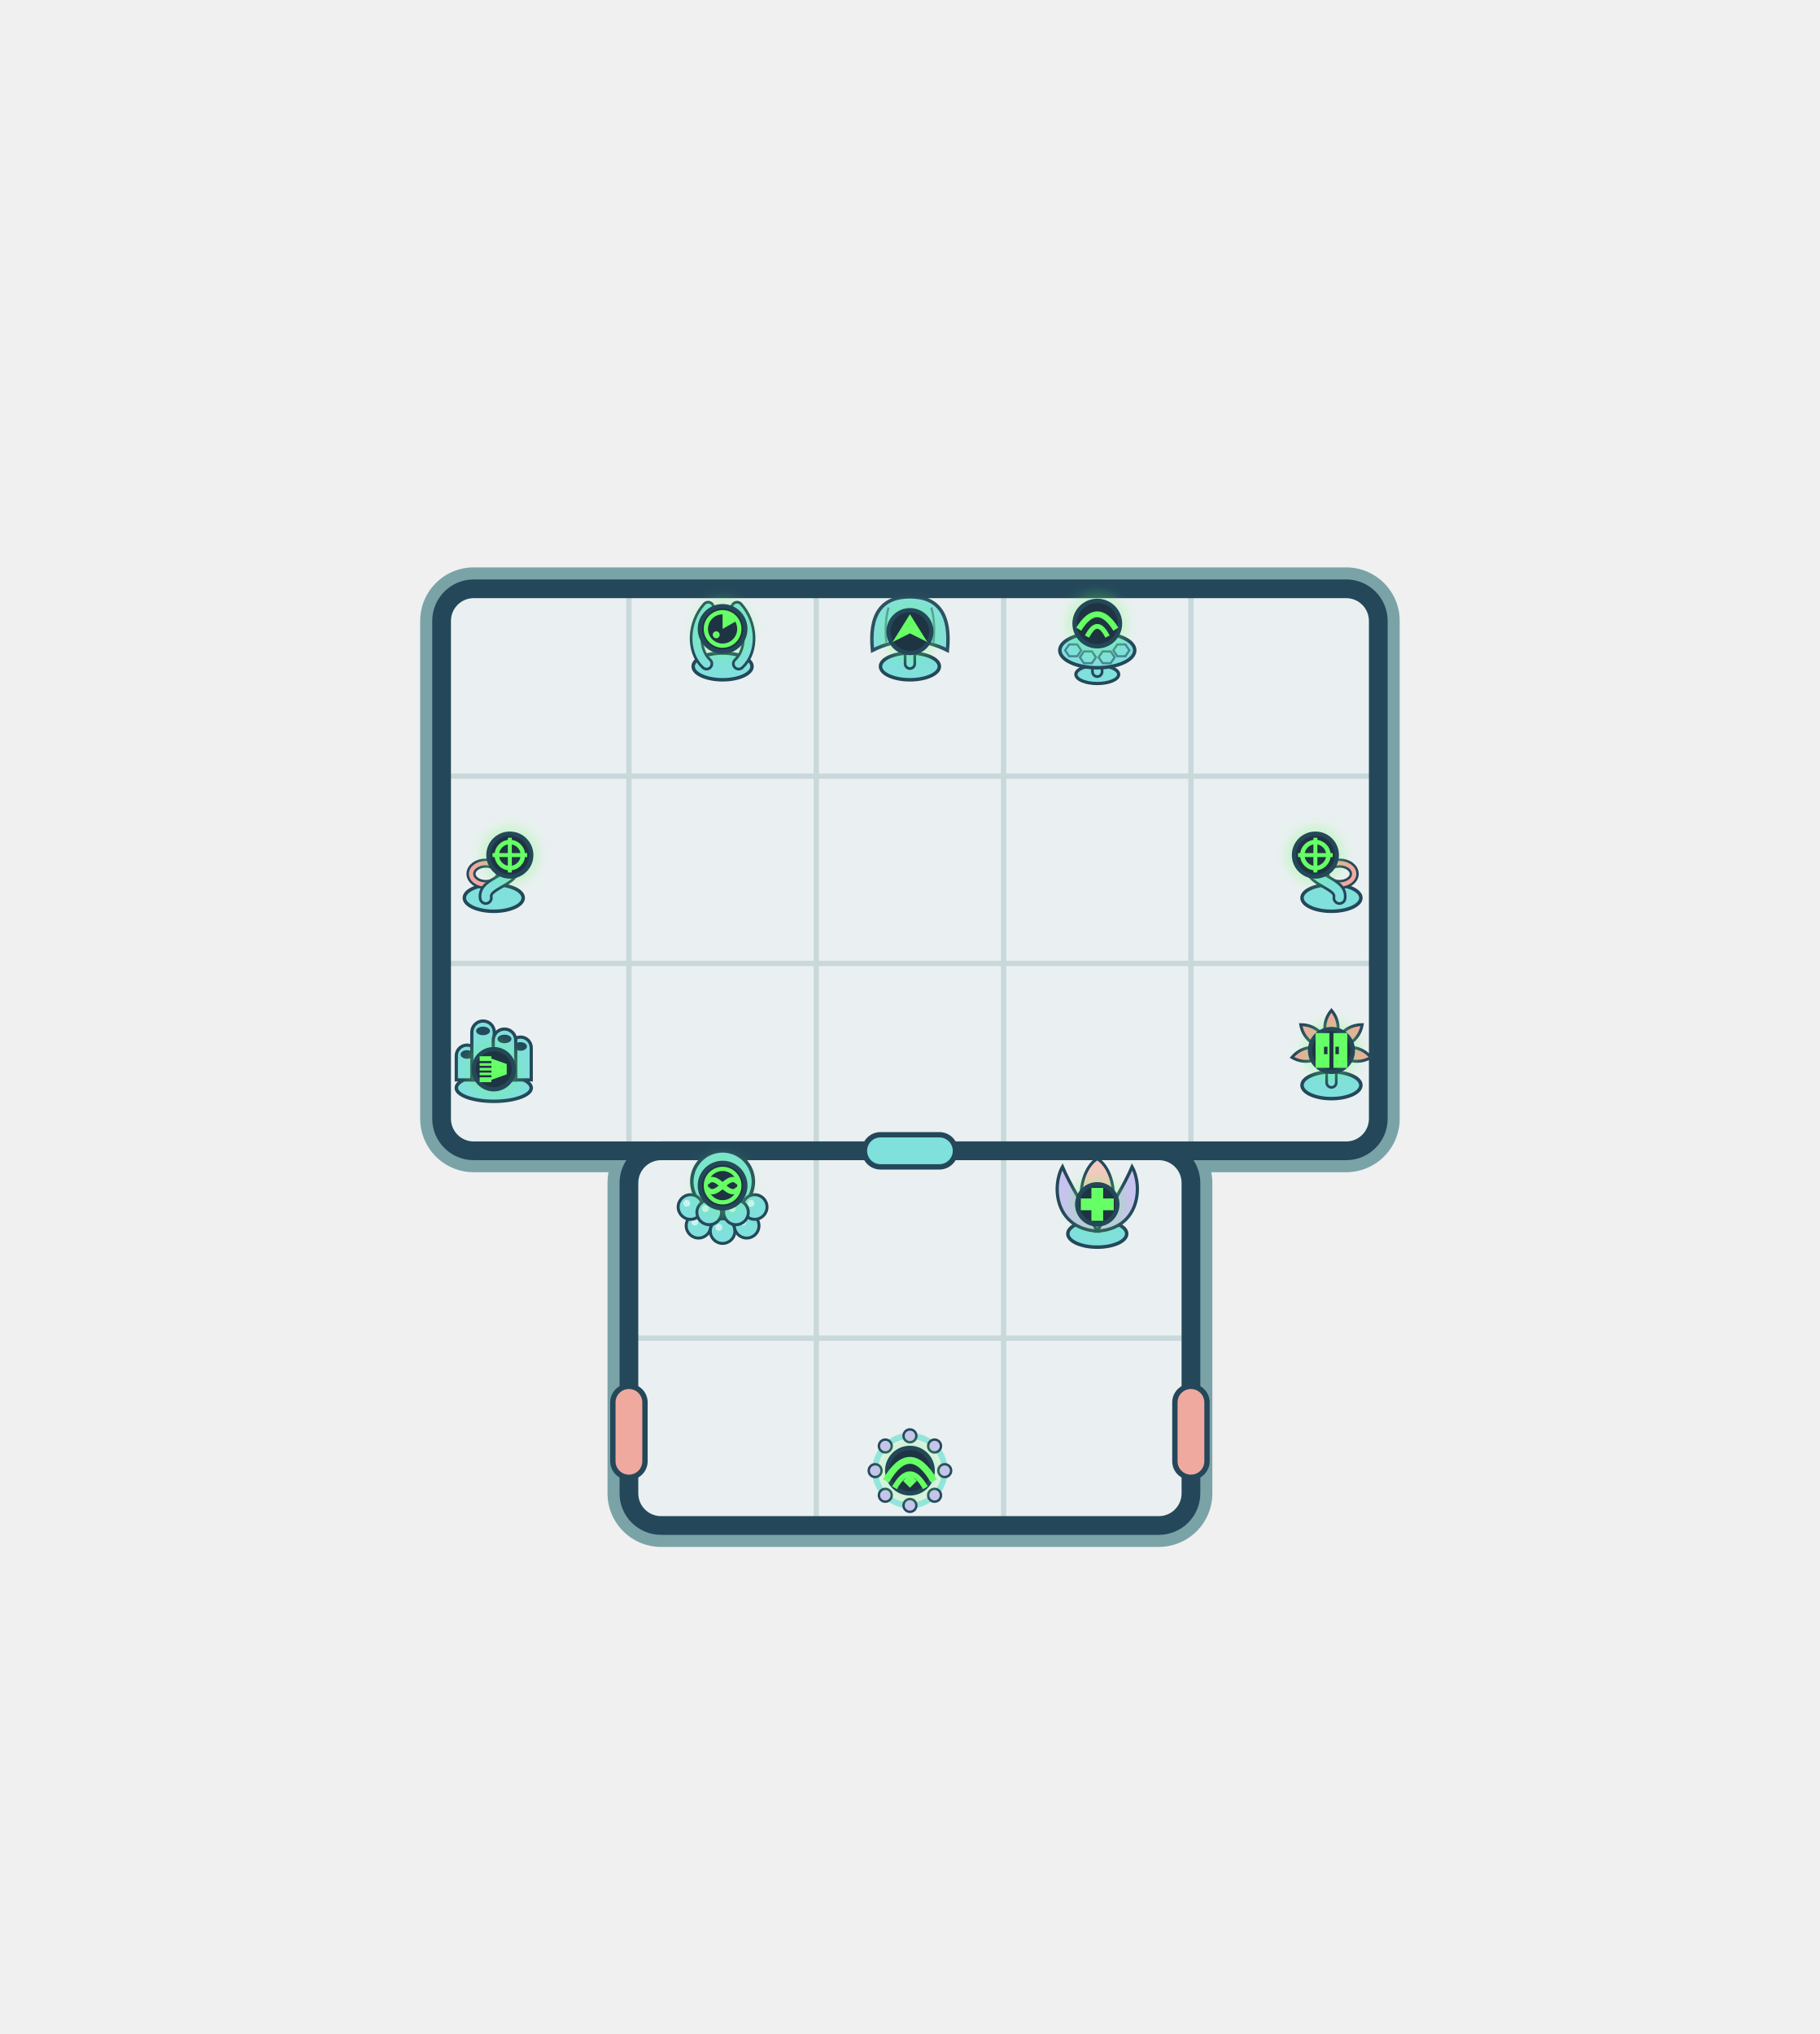
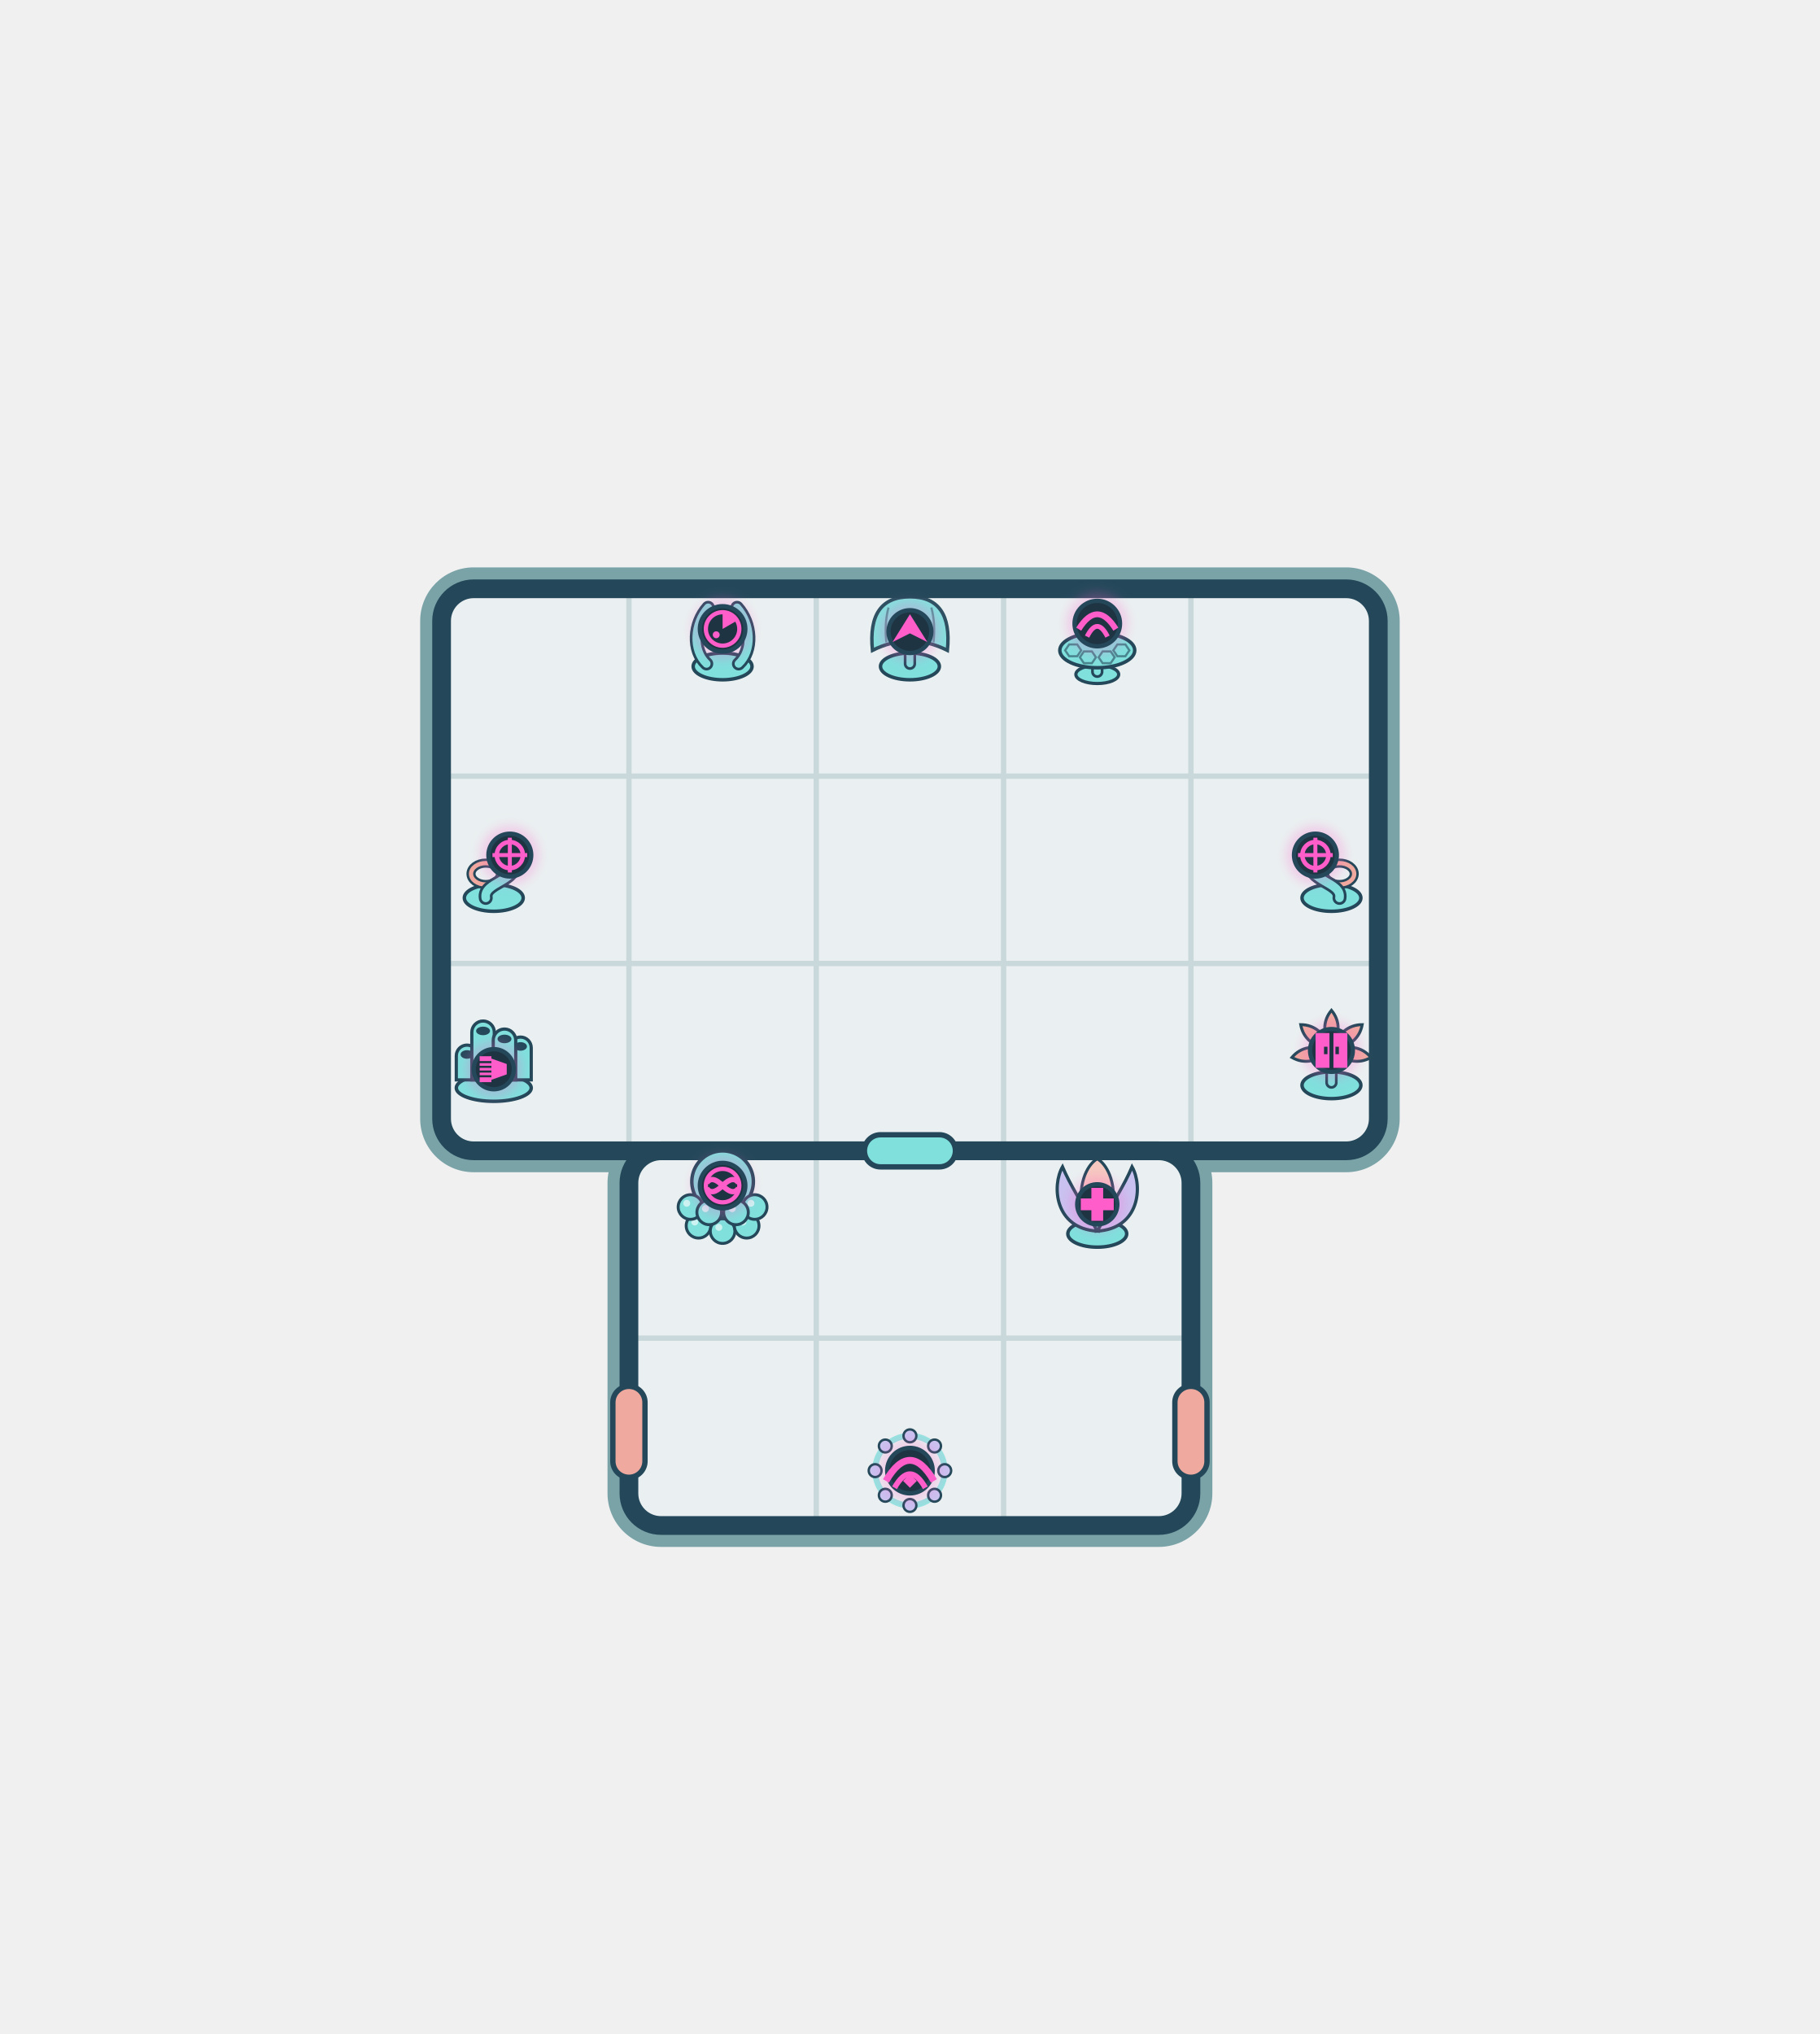
<svg xmlns="http://www.w3.org/2000/svg" viewBox="0 0 340 380" width="340" height="380">
  <defs>
    <linearGradient id="tw-nacre" x1="0" y1="0" x2="1" y2="1">
      <stop offset="0" stop-color="#eef2f3" />
      <stop offset=".45" stop-color="#7fe0dc" />
      <stop offset=".8" stop-color="#b9b2e6" />
      <stop offset="1" stop-color="#3aa9a6" />
    </linearGradient>
    <filter id="tw-glow" x="-100%" y="-100%" width="300%" height="300%">
      <feGaussianBlur stdDeviation="2" />
    </filter>
  </defs>
  <rect x="78.5" y="106" width="183" height="113" rx="10" fill="#7aa3a8" />
  <rect x="113.5" y="211" width="113" height="78" rx="10" fill="#7aa3a8" />
  <rect x="82.5" y="110" width="175" height="105" rx="6" fill="#eaf0f1" />
  <line x1="117.5" y1="110" x2="117.5" y2="215" stroke="#c9d8db" />
  <line x1="152.5" y1="110" x2="152.5" y2="215" stroke="#c9d8db" />
  <line x1="187.5" y1="110" x2="187.5" y2="215" stroke="#c9d8db" />
  <line x1="222.5" y1="110" x2="222.5" y2="215" stroke="#c9d8db" />
  <line x1="82.5" y1="145" x2="257.5" y2="145" stroke="#c9d8db" />
  <line x1="82.5" y1="180" x2="257.5" y2="180" stroke="#c9d8db" />
  <rect x="82.5" y="110" width="175" height="105" rx="6" fill="none" stroke="#24485a" stroke-width="3.5" />
  <rect x="117.5" y="215" width="105" height="70" rx="6" fill="#eaf0f1" />
  <line x1="152.5" y1="215" x2="152.5" y2="285" stroke="#c9d8db" />
  <line x1="187.5" y1="215" x2="187.5" y2="285" stroke="#c9d8db" />
  <line x1="117.5" y1="250" x2="222.5" y2="250" stroke="#c9d8db" />
  <rect x="117.5" y="215" width="105" height="70" rx="6" fill="none" stroke="#24485a" stroke-width="3.5" />
  <rect x="161.5" y="212" width="17" height="6" rx="3" fill="#7fe0dc" stroke="#24485a" stroke-width="1" />
  <rect x="114.5" y="259" width="6" height="17" rx="3" fill="#f0a99f" stroke="#24485a" stroke-width="1" />
  <rect x="219.5" y="259" width="6" height="17" rx="3" fill="#f0a99f" stroke="#24485a" stroke-width="1" />
  <g transform="translate(135.0,111.5) scale(0.5) translate(-135.0,-112)">
    <g class="system" data-name="Sensors">
      <ellipse cx="135.0" cy="138" rx="11" ry="5" fill="#7fe0dc" stroke="#24485a" stroke-width="1.3" />
      <path d="M129.0,137 C123.6,132 124.2,122 129.6,116" fill="none" stroke="#24485a" stroke-width="5" stroke-linecap="round" />
      <path d="M129.0,137 C123.6,132 124.2,122 129.6,116" fill="none" stroke="#7fe0dc" stroke-width="3" stroke-linecap="round" />
      <path d="M141.0,137 C146.4,132 145.8,122 140.4,116" fill="none" stroke="#24485a" stroke-width="5" stroke-linecap="round" />
      <path d="M141.0,137 C146.4,132 145.8,122 140.4,116" fill="none" stroke="#7fe0dc" stroke-width="3" stroke-linecap="round" />
-       <circle cx="135.0" cy="124" r="11.5" fill="#66ff66" opacity=".25" filter="url(#tw-glow)" />
+       <circle cx="135.0" cy="124" r="11.5" fill="#ff5eca" opacity=".25" filter="url(#tw-glow)" />
      <circle cx="135.0" cy="124" r="8.5" fill="#1f3442" stroke="#24485a" stroke-width="1.6" />
    </g>
  </g>
  <g transform="translate(135.0,117.5) scale(0.496) translate(-135.0,-117.5)">
-     <circle cx="135.0" cy="117.5" r="6.3" fill="none" stroke="#66ff66" stroke-width="1.6" />
-     <path d="M135.0,117.5 L135.0,111.2 A6.3,6.3 0 0 1 140.46,114.35 Z" fill="#66ff66" />
-     <circle cx="132.6" cy="119.7" r="1.3" fill="#66ff66" />
+     <circle cx="135.0" cy="117.5" r="6.3" fill="none" stroke="#ff5eca" stroke-width="1.6" />
+     <path d="M135.0,117.5 L135.0,111.2 A6.3,6.3 0 0 1 140.46,114.35 Z" fill="#ff5eca" />
+     <circle cx="132.6" cy="119.7" r="1.3" fill="#ff5eca" />
  </g>
  <g transform="translate(170.0,111.5) scale(0.5) translate(-170.0,-112)">
    <g class="system" data-name="Piloting">
      <ellipse cx="170.0" cy="138" rx="11" ry="5" fill="#7fe0dc" stroke="#24485a" stroke-width="1.3" />
      <path d="M156.0,132 Q154.0,112 170.0,112 Q186.0,112 184.0,132 Q170.0,125 156.0,132 Z" fill="#7fe0dc" stroke="#24485a" stroke-width="1.3" opacity=".95" />
      <path d="M162.0,116 Q160.4,122 161.2,129" fill="none" stroke="#24485a" stroke-width=".8" opacity=".5" />
      <path d="M178.0,116 Q179.6,122 178.8,129" fill="none" stroke="#24485a" stroke-width=".8" opacity=".5" />
      <path d="M170.0,137 L170.0,130" fill="none" stroke="#24485a" stroke-width="4.6" stroke-linecap="round" />
      <path d="M170.0,137 L170.0,130" fill="none" stroke="#7fe0dc" stroke-width="2.6" stroke-linecap="round" />
-       <circle cx="170.0" cy="125" r="11" fill="#66ff66" opacity=".25" filter="url(#tw-glow)" />
+       <circle cx="170.0" cy="125" r="11" fill="#ff5eca" opacity=".25" filter="url(#tw-glow)" />
      <circle cx="170.0" cy="125" r="8" fill="#1f3442" stroke="#24485a" stroke-width="1.6" />
    </g>
  </g>
  <g transform="translate(170.0,118.0) scale(0.464) translate(-170.0,-118.0)">
-     <path d="M163.0,122.2 L170.0,111.0 L177.0,122.2 L170.0,118.7 Z" fill="#66ff66" />
+     <path d="M163.0,122.2 L170.0,111.0 L177.0,122.2 L170.0,118.7 Z" fill="#ff5eca" />
  </g>
  <g transform="translate(205.0,111.5) scale(0.5) translate(-205.0,-112)">
    <g class="system" data-name="Shields">
      <ellipse cx="205.0" cy="141" rx="8" ry="3.4" fill="#7fe0dc" stroke="#24485a" stroke-width="1.2" />
      <path d="M205.0,140 L205.0,136" fill="none" stroke="#24485a" stroke-width="4.6" stroke-linecap="round" />
      <path d="M205.0,140 L205.0,136" fill="none" stroke="#7fe0dc" stroke-width="2.6" stroke-linecap="round" />
      <ellipse cx="205.0" cy="132" rx="14" ry="6.5" fill="#7fe0dc" stroke="#24485a" stroke-width="1.3" />
      <path d="M193.0,132 l1.5,-2.2 h3 l1.5,2.2 l-1.5,2.2 h-3 Z" fill="none" stroke="#24485a" stroke-width=".8" opacity=".6" />
      <path d="M211.0,132 l1.5,-2.2 h3 l1.5,2.2 l-1.5,2.2 h-3 Z" fill="none" stroke="#24485a" stroke-width=".8" opacity=".6" />
      <path d="M198.5,134.6 l1.5,-2.2 h3 l1.5,2.2 l-1.5,2.2 h-3 Z" fill="none" stroke="#24485a" stroke-width=".8" opacity=".6" />
      <path d="M205.5,134.6 l1.5,-2.2 h3 l1.5,2.2 l-1.5,2.2 h-3 Z" fill="none" stroke="#24485a" stroke-width=".8" opacity=".6" />
-       <circle cx="205.0" cy="122" r="11.5" fill="#66ff66" opacity=".25" filter="url(#tw-glow)" />
+       <circle cx="205.0" cy="122" r="11.5" fill="#ff5eca" opacity=".25" filter="url(#tw-glow)" />
      <circle cx="205.0" cy="122" r="8.5" fill="#1f3442" stroke="#24485a" stroke-width="1.6" />
    </g>
  </g>
  <g transform="translate(205.0,116.5) scale(0.496) translate(-205.0,-116.5)">
-     <path d="M198.0,118.6 Q205.0,107.4 212.0,118.6" fill="none" stroke="#66ff66" stroke-width="2.2" />
-     <path d="M201.15,121.4 Q205.0,113.7 208.85,121.4" fill="none" stroke="#66ff66" stroke-width="1.8" />
+     <path d="M198.0,118.6 Q205.0,107.4 212.0,118.6" fill="none" stroke="#ff5eca" stroke-width="2.2" />
+     <path d="M201.15,121.4 Q205.0,113.7 208.85,121.4" fill="none" stroke="#ff5eca" stroke-width="1.8" />
  </g>
  <g transform="translate(84.0,162.5) scale(0.5) translate(-83.5,-162.5)">
    <g class="system" data-name="Weapons A">
      <ellipse cx="100.0" cy="173" rx="11" ry="5" fill="#7fe0dc" stroke="#24485a" stroke-width="1.3" />
      <ellipse cx="97.0" cy="164" rx="5.5" ry="4" fill="none" stroke="#24485a" stroke-width="3.4" />
      <ellipse cx="97.0" cy="164" rx="5.5" ry="4" fill="none" stroke="#f0a99f" stroke-width="1.6" />
      <path d="M97.0,173 C96.0,167 109.0,167 108.0,159" fill="none" stroke="#24485a" stroke-width="5.2" stroke-linecap="round" />
      <path d="M97.0,173 C96.0,167 109.0,167 108.0,159" fill="none" stroke="#7fe0dc" stroke-width="3.2" stroke-linecap="round" />
-       <circle cx="106.0" cy="157" r="11" fill="#66ff66" opacity=".25" filter="url(#tw-glow)" />
+       <circle cx="106.0" cy="157" r="11" fill="#ff5eca" opacity=".25" filter="url(#tw-glow)" />
      <circle cx="106.0" cy="157" r="8" fill="#1f3442" stroke="#24485a" stroke-width="1.6" />
    </g>
  </g>
  <g transform="translate(95.25,159.75) scale(0.464) translate(-95.25,-159.75)">
-     <circle cx="95.25" cy="159.75" r="5.25" fill="none" stroke="#66ff66" stroke-width="1.8" />
-     <path d="M88.25,159.75 H102.25 M95.25,152.75 V166.75" stroke="#66ff66" stroke-width="1.6" />
+     <circle cx="95.25" cy="159.75" r="5.25" fill="none" stroke="#ff5eca" stroke-width="1.8" />
+     <path d="M88.25,159.75 H102.25 M95.25,152.75 V166.75" stroke="#ff5eca" stroke-width="1.6" />
  </g>
  <g transform="translate(256.0,162.5) scale(0.5) translate(-254.5,-162.5)">
    <g transform="translate(480.0,0) scale(-1,1)">
      <g class="system" data-name="Weapons B">
        <ellipse cx="240.0" cy="173" rx="11" ry="5" fill="#7fe0dc" stroke="#24485a" stroke-width="1.3" />
        <ellipse cx="237.0" cy="164" rx="5.5" ry="4" fill="none" stroke="#24485a" stroke-width="3.4" />
        <ellipse cx="237.0" cy="164" rx="5.5" ry="4" fill="none" stroke="#f0a99f" stroke-width="1.6" />
        <path d="M237.0,173 C236.0,167 249.0,167 248.0,159" fill="none" stroke="#24485a" stroke-width="5.2" stroke-linecap="round" />
        <path d="M237.0,173 C236.0,167 249.0,167 248.0,159" fill="none" stroke="#7fe0dc" stroke-width="3.2" stroke-linecap="round" />
-         <circle cx="246.0" cy="157" r="11" fill="#66ff66" opacity=".25" filter="url(#tw-glow)" />
+         <circle cx="246.0" cy="157" r="11" fill="#ff5eca" opacity=".25" filter="url(#tw-glow)" />
        <circle cx="246.0" cy="157" r="8" fill="#1f3442" stroke="#24485a" stroke-width="1.6" />
      </g>
    </g>
  </g>
  <g transform="translate(245.75,159.75) scale(0.464) translate(-245.75,-159.75)">
-     <circle cx="245.75" cy="159.75" r="5.25" fill="none" stroke="#66ff66" stroke-width="1.8" />
-     <path d="M238.75,159.75 H252.75 M245.75,152.75 V166.75" stroke="#66ff66" stroke-width="1.6" />
+     <circle cx="245.75" cy="159.75" r="5.25" fill="none" stroke="#ff5eca" stroke-width="1.8" />
+     <path d="M238.75,159.75 H252.75 M245.75,152.75 V166.75" stroke="#ff5eca" stroke-width="1.6" />
  </g>
  <g transform="translate(84.0,197.5) scale(0.5) translate(-83.5,-197.5)">
    <g class="system" data-name="Engines">
      <ellipse cx="100.0" cy="209" rx="14" ry="5" fill="#7fe0dc" stroke="#24485a" stroke-width="1.3" />
      <path d="M86.0,206 L86.0,197 A4,4 0 0 1 94.0,197 L94.0,206 Z" fill="#7fe0dc" stroke="#24485a" stroke-width="1.2" />
      <ellipse cx="90.0" cy="196.5" rx="2.4" ry="1.6" fill="#24485a" />
      <path d="M106.0,206 L106.0,194 A4,4 0 0 1 114.0,194 L114.0,206 Z" fill="#7fe0dc" stroke="#24485a" stroke-width="1.2" />
      <ellipse cx="110.0" cy="193.5" rx="2.4" ry="1.6" fill="#24485a" />
      <path d="M91.8,206 L91.8,188.2 A4.2,4.2 0 0 1 100.2,188.2 L100.2,206 Z" fill="#7fe0dc" stroke="#24485a" stroke-width="1.2" />
      <ellipse cx="96.0" cy="187.7" rx="2.6" ry="1.6" fill="#24485a" />
      <path d="M99.8,206 L99.8,191.2 A4.2,4.2 0 0 1 108.2,191.2 L108.2,206 Z" fill="#7fe0dc" stroke="#24485a" stroke-width="1.2" />
      <ellipse cx="104.0" cy="190.7" rx="2.6" ry="1.6" fill="#24485a" />
-       <circle cx="100.0" cy="202" r="10.5" fill="#66ff66" opacity=".25" filter="url(#tw-glow)" />
+       <circle cx="100.0" cy="202" r="10.5" fill="#ff5eca" opacity=".25" filter="url(#tw-glow)" />
      <circle cx="100.0" cy="202" r="7.5" fill="#1f3442" stroke="#24485a" stroke-width="1.6" />
    </g>
  </g>
  <g transform="translate(92.25,199.75) scale(0.44) translate(-92.25,-199.75)">
-     <rect x="86.25" y="194.25" width="5" height="2.05" fill="#66ff66" />
-     <rect x="86.25" y="197.2" width="5" height="1.1" fill="#66ff66" />
-     <rect x="86.25" y="199.2" width="5" height="1.1" fill="#66ff66" />
-     <rect x="86.25" y="201.2" width="5" height="1.1" fill="#66ff66" />
-     <rect x="86.25" y="203.2" width="5" height="2.05" fill="#66ff66" />
-     <path d="M91.25,195.25 L97.75,197.55 V201.95 L91.25,204.25 Z" fill="#66ff66" />
+     <rect x="86.25" y="194.25" width="5" height="2.05" fill="#ff5eca" />
+     <rect x="86.25" y="197.2" width="5" height="1.1" fill="#ff5eca" />
+     <rect x="86.25" y="199.2" width="5" height="1.1" fill="#ff5eca" />
+     <rect x="86.25" y="201.2" width="5" height="1.1" fill="#ff5eca" />
+     <rect x="86.25" y="203.2" width="5" height="2.05" fill="#ff5eca" />
+     <path d="M91.25,195.25 L97.75,197.55 V201.95 L91.25,204.25 Z" fill="#ff5eca" />
  </g>
  <g transform="translate(256.0,197.5) scale(0.5) translate(-254.5,-197.5)">
    <g class="system" data-name="Doors">
      <ellipse cx="240.0" cy="208" rx="11" ry="5" fill="#7fe0dc" stroke="#24485a" stroke-width="1.3" />
      <path d="M240.0,195 Q235.0,186 240.0,180 Q245.0,186 240.0,195 Z" fill="#f0a99f" stroke="#24485a" stroke-width="1.1" transform="rotate(-100 240.0 195)" />
      <path d="M240.0,195 Q235.0,186 240.0,180 Q245.0,186 240.0,195 Z" fill="#f0a99f" stroke="#24485a" stroke-width="1.1" transform="rotate(-50 240.0 195)" />
      <path d="M240.0,195 Q235.0,186 240.0,180 Q245.0,186 240.0,195 Z" fill="#f0a99f" stroke="#24485a" stroke-width="1.1" transform="rotate(0 240.0 195)" />
      <path d="M240.0,195 Q235.0,186 240.0,180 Q245.0,186 240.0,195 Z" fill="#f0a99f" stroke="#24485a" stroke-width="1.1" transform="rotate(50 240.0 195)" />
      <path d="M240.0,195 Q235.0,186 240.0,180 Q245.0,186 240.0,195 Z" fill="#f0a99f" stroke="#24485a" stroke-width="1.1" transform="rotate(100 240.0 195)" />
      <path d="M240.0,207 L240.0,201" fill="none" stroke="#24485a" stroke-width="4.6" stroke-linecap="round" />
      <path d="M240.0,207 L240.0,201" fill="none" stroke="#7fe0dc" stroke-width="2.6" stroke-linecap="round" />
-       <circle cx="240.0" cy="195" r="11" fill="#66ff66" opacity=".25" filter="url(#tw-glow)" />
+       <circle cx="240.0" cy="195" r="11" fill="#ff5eca" opacity=".25" filter="url(#tw-glow)" />
      <circle cx="240.0" cy="195" r="8" fill="#1f3442" stroke="#24485a" stroke-width="1.6" />
    </g>
  </g>
  <g transform="translate(248.75,196.25) scale(0.464) translate(-248.75,-196.25)">
-     <path d="M242.35,189.25 h5.6 v14 h-5.6 Z M245.75,194.75 h1.4 v3 h-1.4 Z" fill="#66ff66" fill-rule="evenodd" />
-     <path d="M249.55,189.25 h5.6 v14 h-5.6 Z M250.35,194.75 h1.4 v3 h-1.4 Z" fill="#66ff66" fill-rule="evenodd" />
+     <path d="M242.35,189.25 h5.6 v14 h-5.6 Z M245.75,194.75 h1.4 v3 h-1.4 Z" fill="#ff5eca" fill-rule="evenodd" />
+     <path d="M249.55,189.25 h5.6 v14 h-5.6 Z M250.35,194.75 h1.4 v3 h-1.4 Z" fill="#ff5eca" fill-rule="evenodd" />
  </g>
  <g transform="translate(135.0,216.5) scale(0.5) translate(-135.0,-217)">
    <g class="system" data-name="Life Support">
      <path d="M128.0,239 L125.5,232 A11.5,11.5 0 1 1 144.5,232 L142.0,239 Z" fill="#7fe0dc" stroke="#24485a" stroke-width="1.3" />
      <circle cx="126.0" cy="242" r="4.6" fill="#7fe0dc" stroke="#24485a" stroke-width="1.1" />
      <circle cx="124.6" cy="240.6" r="1.3" fill="#ffffff" opacity=".6" />
      <circle cx="135.0" cy="244" r="4.6" fill="#7fe0dc" stroke="#24485a" stroke-width="1.1" />
      <circle cx="133.6" cy="242.6" r="1.3" fill="#ffffff" opacity=".6" />
      <circle cx="144.0" cy="242" r="4.6" fill="#7fe0dc" stroke="#24485a" stroke-width="1.1" />
      <circle cx="142.6" cy="240.6" r="1.3" fill="#ffffff" opacity=".6" />
      <circle cx="123.0" cy="235" r="4.6" fill="#7fe0dc" stroke="#24485a" stroke-width="1.1" />
      <circle cx="121.6" cy="233.6" r="1.3" fill="#ffffff" opacity=".6" />
      <circle cx="147.0" cy="235" r="4.6" fill="#7fe0dc" stroke="#24485a" stroke-width="1.1" />
      <circle cx="145.6" cy="233.6" r="1.3" fill="#ffffff" opacity=".6" />
      <circle cx="130.0" cy="237" r="4.6" fill="#7fe0dc" stroke="#24485a" stroke-width="1.1" />
      <circle cx="128.6" cy="235.6" r="1.3" fill="#ffffff" opacity=".6" />
      <circle cx="140.0" cy="237" r="4.6" fill="#7fe0dc" stroke="#24485a" stroke-width="1.1" />
      <circle cx="138.6" cy="235.6" r="1.3" fill="#ffffff" opacity=".6" />
-       <circle cx="135.0" cy="227" r="11.5" fill="#66ff66" opacity=".25" filter="url(#tw-glow)" />
+       <circle cx="135.0" cy="227" r="11.5" fill="#ff5eca" opacity=".25" filter="url(#tw-glow)" />
      <circle cx="135.0" cy="227" r="8.5" fill="#1f3442" stroke="#24485a" stroke-width="1.6" />
    </g>
  </g>
  <g transform="translate(135.0,221.5) scale(0.496) translate(-135.0,-221.5)">
-     <circle cx="135.0" cy="221.5" r="6.3" fill="none" stroke="#66ff66" stroke-width="1.6" />
-     <path d="M135.0,221.5 q4,-4 6,-1" fill="none" stroke="#66ff66" stroke-width="2" />
-     <path d="M135.0,221.5 q-4,4 -6,1" fill="none" stroke="#66ff66" stroke-width="2" />
-     <path d="M135.0,221.5 q4,4 6,1" fill="none" stroke="#66ff66" stroke-width="2" />
-     <path d="M135.0,221.5 q-4,-4 -6,-1" fill="none" stroke="#66ff66" stroke-width="2" />
+     <circle cx="135.0" cy="221.5" r="6.3" fill="none" stroke="#ff5eca" stroke-width="1.6" />
+     <path d="M135.0,221.5 q4,-4 6,-1" fill="none" stroke="#ff5eca" stroke-width="2" />
+     <path d="M135.0,221.5 q-4,4 -6,1" fill="none" stroke="#ff5eca" stroke-width="2" />
+     <path d="M135.0,221.5 q4,4 6,1" fill="none" stroke="#ff5eca" stroke-width="2" />
+     <path d="M135.0,221.5 q-4,-4 -6,-1" fill="none" stroke="#ff5eca" stroke-width="2" />
  </g>
  <g transform="translate(205.0,216.5) scale(0.5) translate(-205.0,-217)">
    <g class="system" data-name="Medbay">
      <ellipse cx="205.0" cy="245" rx="11" ry="5" fill="#7fe0dc" stroke="#24485a" stroke-width="1.3" />
      <path d="M199.0,235 C198.0,223 203.0,218 205.0,217 C207.0,218 212.0,223 211.0,235 Z" fill="#f6c9c0" stroke="#24485a" stroke-width="1.1" />
      <path d="M205.0,244 C189.0,243 188.0,227 192.0,220 C195.0,227 199.0,233 205.0,244 Z" fill="#c9c2f0" stroke="#24485a" stroke-width="1.2" />
      <path d="M205.0,244 C221.0,243 222.0,227 218.0,220 C215.0,227 211.0,233 205.0,244 Z" fill="#c9c2f0" stroke="#24485a" stroke-width="1.2" />
-       <circle cx="205.0" cy="234" r="10.5" fill="#66ff66" opacity=".25" filter="url(#tw-glow)" />
+       <circle cx="205.0" cy="234" r="10.5" fill="#ff5eca" opacity=".25" filter="url(#tw-glow)" />
      <circle cx="205.0" cy="234" r="7.5" fill="#1f3442" stroke="#24485a" stroke-width="1.6" />
    </g>
  </g>
  <g transform="translate(205.0,225.0) scale(0.44) translate(-205.0,-225.0)">
-     <path d="M202.5,218.0 h5 v4.5 h4.5 v5 h-4.5 v4.5 h-5 v-4.5 h-4.5 v-5 h4.5 Z" fill="#66ff66" />
+     <path d="M202.5,218.0 h5 v4.5 h4.5 v5 h-4.5 v4.5 h-5 v-4.5 h-4.5 v-5 h4.5 Z" fill="#ff5eca" />
  </g>
  <g transform="translate(170.0,283.5) scale(0.5) translate(-170.0,-284)">
    <g class="system" data-name="Supershield Generator">
      <circle cx="170.0" cy="266.5" r="13" fill="none" stroke="#7fe0dc" stroke-width="2.2" opacity=".8" />
      <circle cx="183.0" cy="266.5" r="2.4" fill="#c9c2f0" stroke="#24485a" stroke-width=".9" />
      <circle cx="179.2" cy="275.7" r="2.4" fill="#c9c2f0" stroke="#24485a" stroke-width=".9" />
      <circle cx="170.0" cy="279.5" r="2.4" fill="#c9c2f0" stroke="#24485a" stroke-width=".9" />
      <circle cx="160.8" cy="275.7" r="2.4" fill="#c9c2f0" stroke="#24485a" stroke-width=".9" />
      <circle cx="157.0" cy="266.5" r="2.4" fill="#c9c2f0" stroke="#24485a" stroke-width=".9" />
      <circle cx="160.8" cy="257.3" r="2.4" fill="#c9c2f0" stroke="#24485a" stroke-width=".9" />
      <circle cx="170.0" cy="253.5" r="2.4" fill="#c9c2f0" stroke="#24485a" stroke-width=".9" />
      <circle cx="179.2" cy="257.3" r="2.4" fill="#c9c2f0" stroke="#24485a" stroke-width=".9" />
-       <circle cx="170.0" cy="266.5" r="11.5" fill="#66ff66" opacity=".25" filter="url(#tw-glow)" />
+       <circle cx="170.0" cy="266.5" r="11.5" fill="#ff5eca" opacity=".25" filter="url(#tw-glow)" />
      <circle cx="170.0" cy="266.5" r="8.5" fill="#1f3442" stroke="#24485a" stroke-width="1.6" />
    </g>
  </g>
  <g transform="translate(170.0,274.75) scale(0.64) translate(-170.0,-274.75)">
-     <path d="M163.0,277.75 Q170.0,265.75 177.0,277.75" fill="none" stroke="#66ff66" stroke-width="2" />
-     <path d="M165.5,279.75 Q170.0,271.75 174.5,279.75" fill="none" stroke="#66ff66" stroke-width="1.6" />
-     <path d="M170.0,275.75 l2,2 l-2,2 l-2,-2 Z" fill="#66ff66" />
+     <path d="M163.0,277.75 Q170.0,265.75 177.0,277.75" fill="none" stroke="#ff5eca" stroke-width="2" />
+     <path d="M165.5,279.75 Q170.0,271.75 174.5,279.75" fill="none" stroke="#ff5eca" stroke-width="1.6" />
+     <path d="M170.0,275.75 l2,2 l-2,2 l-2,-2 Z" fill="#ff5eca" />
  </g>
</svg>
